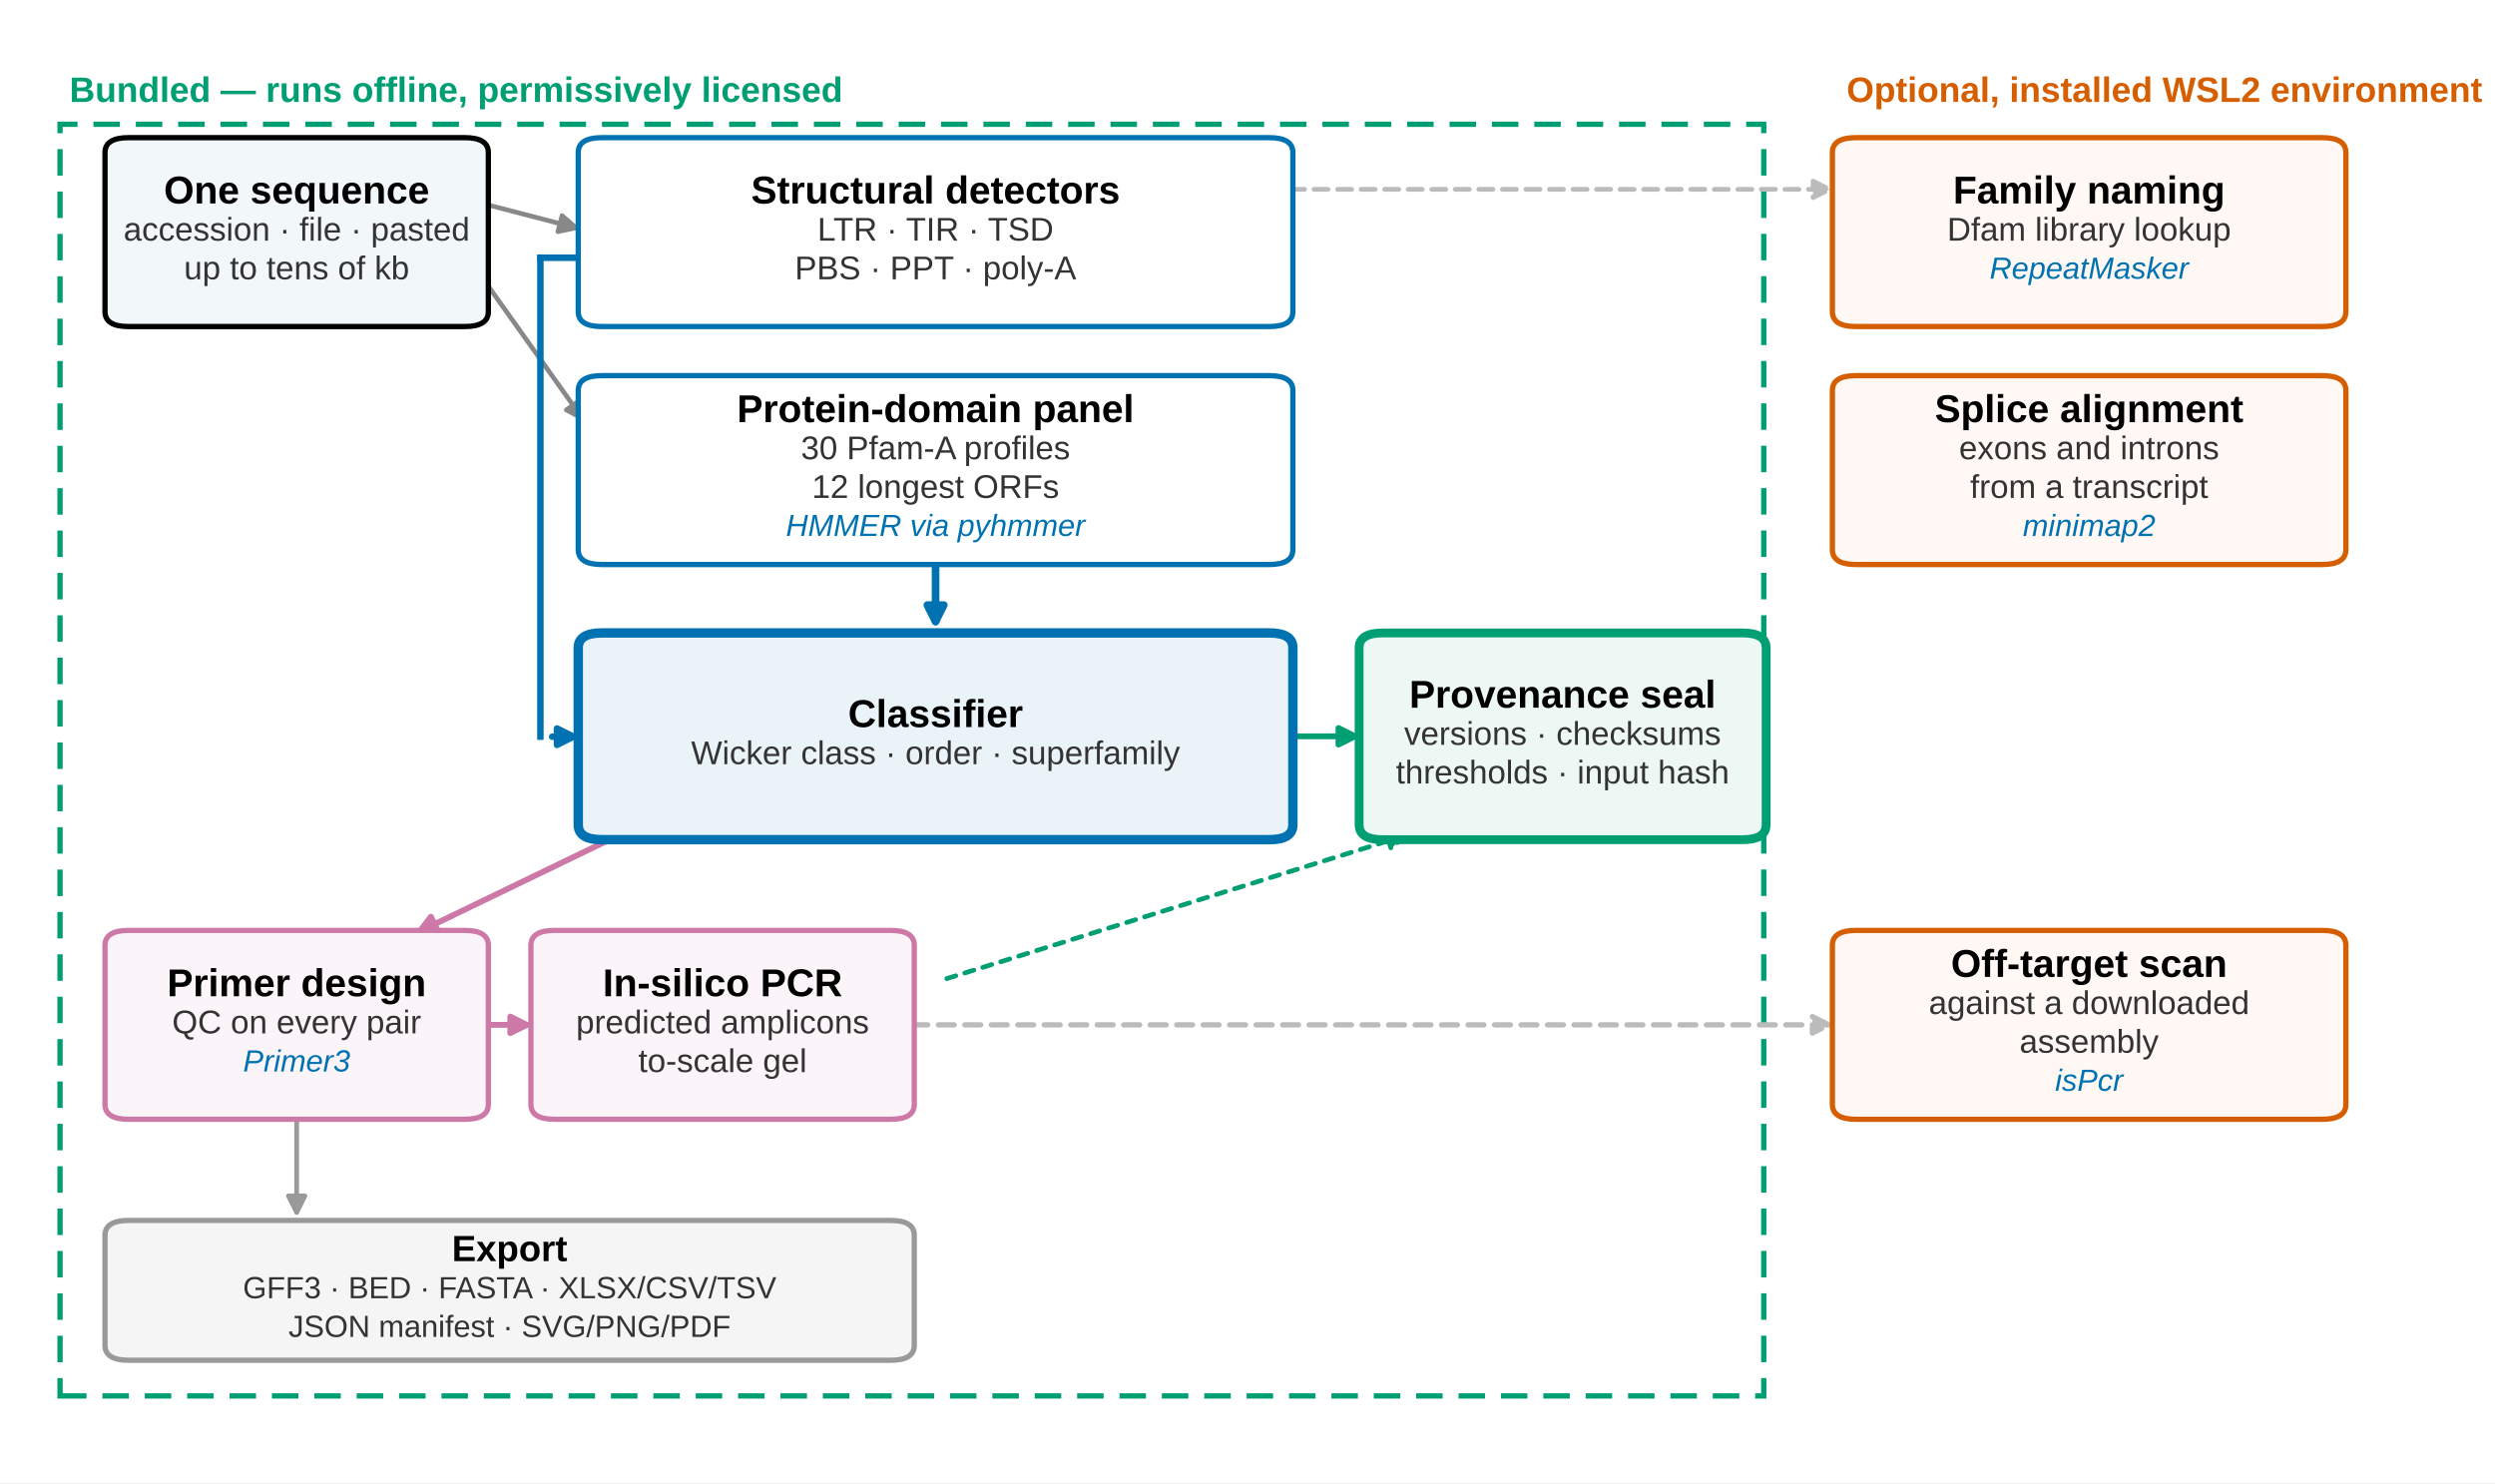
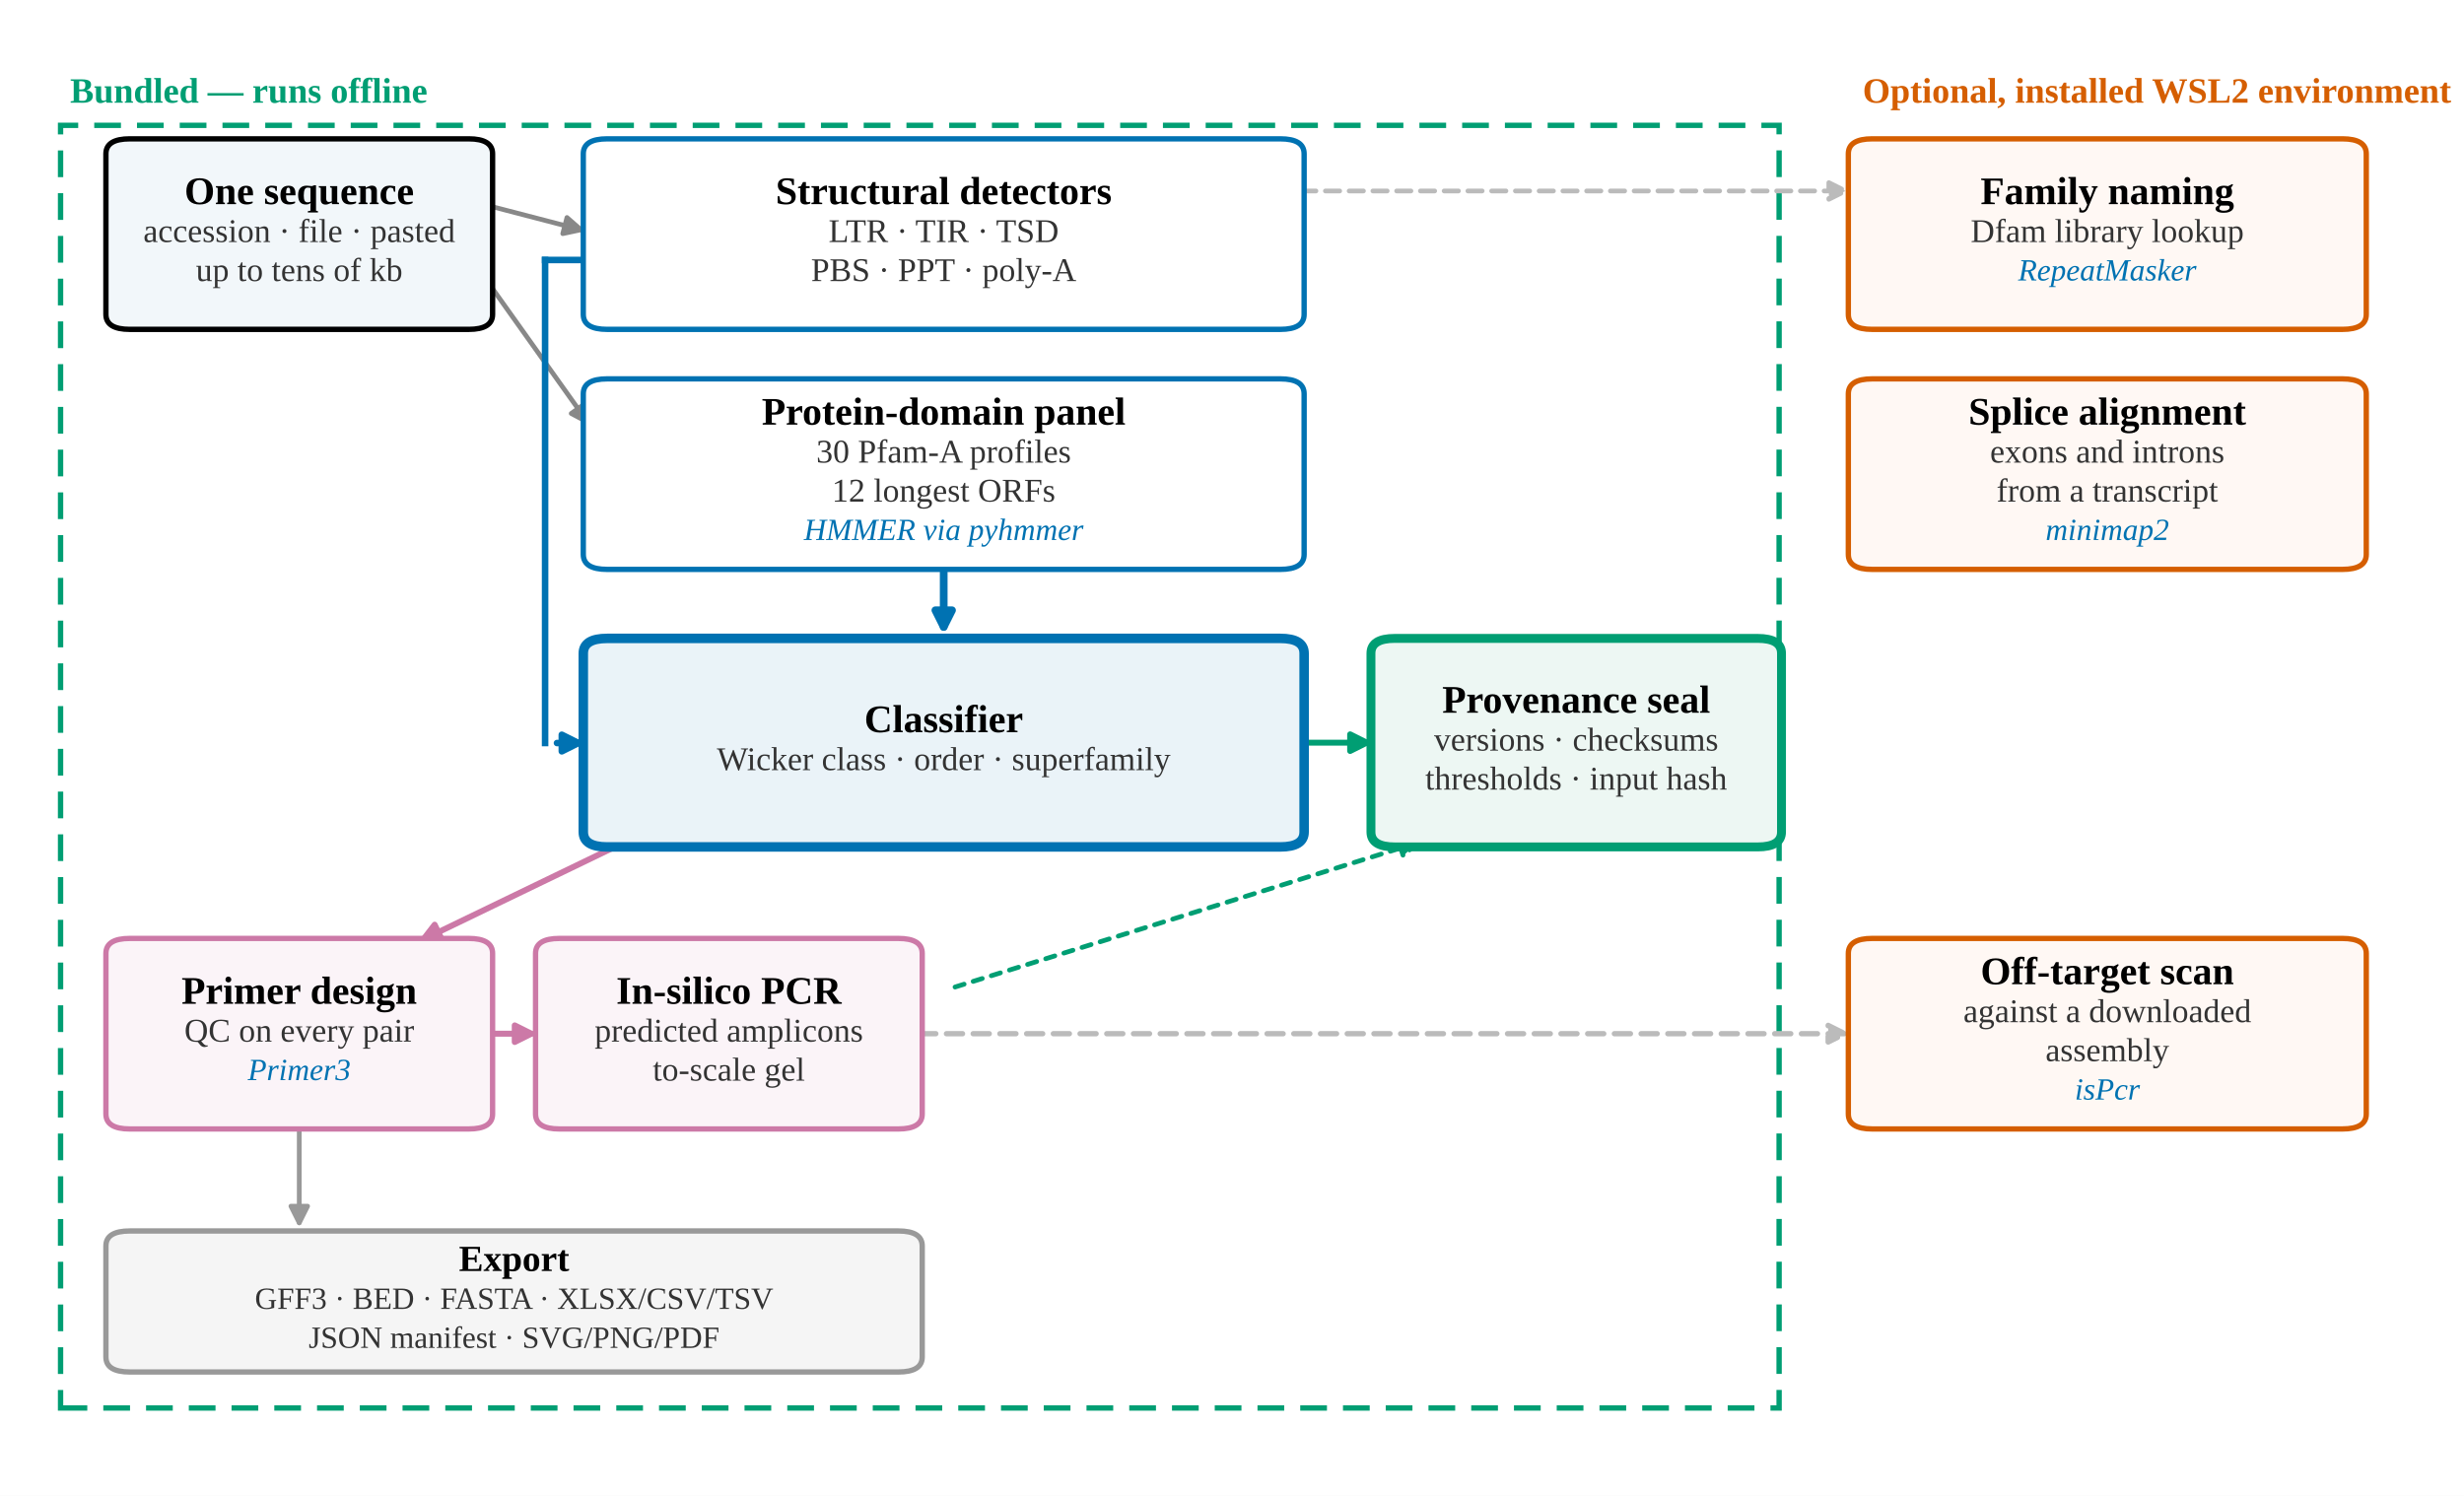
- <svg xmlns="http://www.w3.org/2000/svg" width="423.893pt" height="251.967pt" viewBox="0 0 423.893 251.967" version="1.1">
+ <svg xmlns="http://www.w3.org/2000/svg" width="415.014pt" height="251.967pt" viewBox="0 0 415.014 251.967" version="1.1">
  <defs>
    <style type="text/css">*{stroke-linejoin: round; stroke-linecap: butt}</style>
  </defs>
  <g id="figure_1">
    <g id="patch_1">
-       <path d="M 0 251.967  L 423.893 251.967  L 423.893 0  L 0 0  z " style="fill: #ffffff" />
+       <path d="M 0 251.967  L 415.014 251.967  L 415.014 0  L 0 0  z " style="fill: #ffffff" />
    </g>
    <g id="axes_1">
      <g id="patch_2">
-         <path d="M 10.2 237.172  L 299.657 237.172  L 299.657 21.113  L 10.2 21.113  L 10.2 237.172  z " clip-path="url(#p7fc09fcc40)" style="fill: none; stroke-dasharray: 4.5,2.7; stroke-dashoffset: 0; stroke: #009e73; stroke-width: 0.9; stroke-linejoin: miter" />
+         <path d="M 10.2 237.172  L 299.657 237.172  L 299.657 21.113  L 10.2 21.113  L 10.2 237.172  z " clip-path="url(#p62bfc02a65)" style="fill: none; stroke-dasharray: 4.5,2.7; stroke-dashoffset: 0; stroke: #009e73; stroke-width: 0.9; stroke-linejoin: miter" />
      </g>
      <g id="patch_3">
-         <path d="M 82.491 34.706  Q 90.604 36.818 97.852 38.704  " clip-path="url(#p7fc09fcc40)" style="fill: none; stroke: #888888; stroke-width: 0.8; stroke-linecap: round" />
-         <path d="M 95.495 36.644  L 97.852 38.704  L 94.79 39.353  z " clip-path="url(#p7fc09fcc40)" style="fill: #888888; stroke: #888888; stroke-width: 0.8; stroke-linecap: round" />
+         <path d="M 82.491 34.706  Q 90.604 36.818 97.852 38.704  " clip-path="url(#p62bfc02a65)" style="fill: none; stroke: #888888; stroke-width: 0.8; stroke-linecap: round" />
+         <path d="M 95.495 36.644  L 97.852 38.704  L 94.79 39.353  z " clip-path="url(#p62bfc02a65)" style="fill: #888888; stroke: #888888; stroke-width: 0.8; stroke-linecap: round" />
      </g>
      <g id="patch_4">
-         <path d="M 81.715 46.875  Q 90.606 59.36 98.979 71.117  " clip-path="url(#p7fc09fcc40)" style="fill: none; stroke: #888888; stroke-width: 0.8; stroke-linecap: round" />
-         <path d="M 98.495 68.024  L 98.979 71.117  L 96.214 69.648  z " clip-path="url(#p7fc09fcc40)" style="fill: #888888; stroke: #888888; stroke-width: 0.8; stroke-linecap: round" />
+         <path d="M 81.715 46.875  Q 90.606 59.36 98.979 71.117  " clip-path="url(#p62bfc02a65)" style="fill: none; stroke: #888888; stroke-width: 0.8; stroke-linecap: round" />
+         <path d="M 98.495 68.024  L 98.979 71.117  L 96.214 69.648  z " clip-path="url(#p62bfc02a65)" style="fill: #888888; stroke: #888888; stroke-width: 0.8; stroke-linecap: round" />
      </g>
      <g id="patch_5">
-         <path d="M 219.242 32.168  Q 265.486 32.168 310.836 32.168  " clip-path="url(#p7fc09fcc40)" style="fill: none; stroke-dasharray: 2.4,1.6; stroke-dashoffset: 0; stroke: #bbbbbb; stroke-width: 0.8; stroke-linecap: round" />
-         <path d="M 308.036 30.768  L 310.836 32.168  L 308.036 33.568  z " clip-path="url(#p7fc09fcc40)" style="fill: #bbbbbb; stroke-dasharray: 2.4,1.6; stroke-dashoffset: 0; stroke: #bbbbbb; stroke-width: 0.8; stroke-linecap: round" />
+         <path d="M 219.242 32.168  Q 265.486 32.168 310.836 32.168  " clip-path="url(#p62bfc02a65)" style="fill: none; stroke-dasharray: 2.4,1.6; stroke-dashoffset: 0; stroke: #bbbbbb; stroke-width: 0.8; stroke-linecap: round" />
+         <path d="M 308.036 30.768  L 310.836 32.168  L 308.036 33.568  z " clip-path="url(#p62bfc02a65)" style="fill: #bbbbbb; stroke-dasharray: 2.4,1.6; stroke-dashoffset: 0; stroke: #bbbbbb; stroke-width: 0.8; stroke-linecap: round" />
      </g>
      <g id="patch_6">
-         <path d="M 158.949 96.396  Q 158.949 101.725 158.949 105.6  " clip-path="url(#p7fc09fcc40)" style="fill: none; stroke: #0072b2; stroke-width: 1.3; stroke-linecap: round" />
-         <path d="M 160.349 102.8  L 158.949 105.6  L 157.549 102.8  z " clip-path="url(#p7fc09fcc40)" style="fill: #0072b2; stroke: #0072b2; stroke-width: 1.3; stroke-linecap: round" />
+         <path d="M 158.949 96.396  Q 158.949 101.725 158.949 105.6  " clip-path="url(#p62bfc02a65)" style="fill: none; stroke: #0072b2; stroke-width: 1.3; stroke-linecap: round" />
+         <path d="M 160.349 102.8  L 158.949 105.6  L 157.549 102.8  z " clip-path="url(#p62bfc02a65)" style="fill: #0072b2; stroke: #0072b2; stroke-width: 1.3; stroke-linecap: round" />
      </g>
      <g id="line2d_1">
-         <path d="M 91.811 43.792  L 91.811 125.162  " clip-path="url(#p7fc09fcc40)" style="fill: none; stroke: #0072b2; stroke-width: 1.1; stroke-linecap: square" />
+         <path d="M 91.811 43.792  L 91.811 125.162  " clip-path="url(#p62bfc02a65)" style="fill: none; stroke: #0072b2; stroke-width: 1.1; stroke-linecap: square" />
      </g>
      <g id="line2d_2">
-         <path d="M 100.656 43.792  L 91.811 43.792  " clip-path="url(#p7fc09fcc40)" style="fill: none; stroke: #0072b2; stroke-width: 1.1; stroke-linecap: square" />
+         <path d="M 100.656 43.792  L 91.811 43.792  " clip-path="url(#p62bfc02a65)" style="fill: none; stroke: #0072b2; stroke-width: 1.1; stroke-linecap: square" />
      </g>
      <g id="patch_7">
-         <path d="M 93.811 125.162  Q 96.232 125.162 97.424 125.162  " clip-path="url(#p7fc09fcc40)" style="fill: none; stroke: #0072b2; stroke-width: 1.1; stroke-linecap: round" />
-         <path d="M 94.624 123.762  L 97.424 125.162  L 94.624 126.562  z " clip-path="url(#p7fc09fcc40)" style="fill: #0072b2; stroke: #0072b2; stroke-width: 1.1; stroke-linecap: round" />
+         <path d="M 93.811 125.162  Q 96.232 125.162 97.424 125.162  " clip-path="url(#p62bfc02a65)" style="fill: none; stroke: #0072b2; stroke-width: 1.1; stroke-linecap: round" />
+         <path d="M 94.624 123.762  L 97.424 125.162  L 94.624 126.562  z " clip-path="url(#p62bfc02a65)" style="fill: #0072b2; stroke: #0072b2; stroke-width: 1.1; stroke-linecap: round" />
      </g>
      <g id="patch_8">
-         <path d="M 219.241 125.099  Q 225.284 125.099 230.208 125.099  " clip-path="url(#p7fc09fcc40)" style="fill: none; stroke: #009e73; stroke-linecap: round" />
-         <path d="M 227.408 123.699  L 230.208 125.099  L 227.408 126.499  z " clip-path="url(#p7fc09fcc40)" style="fill: #009e73; stroke: #009e73; stroke-linecap: round" />
+         <path d="M 219.241 125.099  Q 225.284 125.099 230.208 125.099  " clip-path="url(#p62bfc02a65)" style="fill: none; stroke: #009e73; stroke-linecap: round" />
+         <path d="M 227.408 123.699  L 230.208 125.099  L 227.408 126.499  z " clip-path="url(#p62bfc02a65)" style="fill: #009e73; stroke: #009e73; stroke-linecap: round" />
      </g>
      <g id="patch_9">
-         <path d="M 104.884 142.016  Q 87.589 150.37 71.3 158.237  " clip-path="url(#p7fc09fcc40)" style="fill: none; stroke: #cc79a7; stroke-linecap: round" />
-         <path d="M 74.43 158.28  L 71.3 158.237  L 73.212 155.759  z " clip-path="url(#p7fc09fcc40)" style="fill: #cc79a7; stroke: #cc79a7; stroke-linecap: round" />
+         <path d="M 104.884 142.016  Q 87.589 150.37 71.3 158.237  " clip-path="url(#p62bfc02a65)" style="fill: none; stroke: #cc79a7; stroke-linecap: round" />
+         <path d="M 74.43 158.28  L 71.3 158.237  L 73.212 155.759  z " clip-path="url(#p62bfc02a65)" style="fill: #cc79a7; stroke: #cc79a7; stroke-linecap: round" />
      </g>
      <g id="patch_10">
-         <path d="M 82.554 174.123  Q 86.585 174.123 89.498 174.123  " clip-path="url(#p7fc09fcc40)" style="fill: none; stroke: #cc79a7; stroke-linecap: round" />
-         <path d="M 86.698 172.723  L 89.498 174.123  L 86.698 175.523  z " clip-path="url(#p7fc09fcc40)" style="fill: #cc79a7; stroke: #cc79a7; stroke-linecap: round" />
+         <path d="M 82.554 174.123  Q 86.585 174.123 89.498 174.123  " clip-path="url(#p62bfc02a65)" style="fill: none; stroke: #cc79a7; stroke-linecap: round" />
+         <path d="M 86.698 172.723  L 89.498 174.123  L 86.698 175.523  z " clip-path="url(#p62bfc02a65)" style="fill: #cc79a7; stroke: #cc79a7; stroke-linecap: round" />
      </g>
      <g id="patch_11">
-         <path d="M 154.916 174.123  Q 233.321 174.123 310.72 174.123  " clip-path="url(#p7fc09fcc40)" style="fill: none; stroke-dasharray: 2.7,1.8; stroke-dashoffset: 0; stroke: #bbbbbb; stroke-width: 0.9; stroke-linecap: round" />
-         <path d="M 307.92 172.723  L 310.72 174.123  L 307.92 175.523  z " clip-path="url(#p7fc09fcc40)" style="fill: #bbbbbb; stroke-dasharray: 2.7,1.8; stroke-dashoffset: 0; stroke: #bbbbbb; stroke-width: 0.9; stroke-linecap: round" />
+         <path d="M 154.916 174.123  Q 233.321 174.123 310.72 174.123  " clip-path="url(#p62bfc02a65)" style="fill: none; stroke-dasharray: 2.7,1.8; stroke-dashoffset: 0; stroke: #bbbbbb; stroke-width: 0.9; stroke-linecap: round" />
+         <path d="M 307.92 172.723  L 310.72 174.123  L 307.92 175.523  z " clip-path="url(#p62bfc02a65)" style="fill: #bbbbbb; stroke-dasharray: 2.7,1.8; stroke-dashoffset: 0; stroke: #bbbbbb; stroke-width: 0.9; stroke-linecap: round" />
      </g>
      <g id="patch_12">
-         <path d="M 160.858 166.262  Q 200.157 154.001 238.601 142.007  " clip-path="url(#p7fc09fcc40)" style="fill: none; stroke-dasharray: 1.6,1.6; stroke-dashoffset: 0; stroke: #009e73; stroke-width: 0.8; stroke-linecap: round" />
-         <path d="M 235.511 141.505  L 238.601 142.007  L 236.345 144.178  z " clip-path="url(#p7fc09fcc40)" style="fill: #009e73; stroke-dasharray: 1.6,1.6; stroke-dashoffset: 0; stroke: #009e73; stroke-width: 0.8; stroke-linecap: round" />
+         <path d="M 160.858 166.262  Q 200.157 154.001 238.601 142.007  " clip-path="url(#p62bfc02a65)" style="fill: none; stroke-dasharray: 1.6,1.6; stroke-dashoffset: 0; stroke: #009e73; stroke-width: 0.8; stroke-linecap: round" />
+         <path d="M 235.511 141.505  L 238.601 142.007  L 236.345 144.178  z " clip-path="url(#p62bfc02a65)" style="fill: #009e73; stroke-dasharray: 1.6,1.6; stroke-dashoffset: 0; stroke: #009e73; stroke-width: 0.8; stroke-linecap: round" />
      </g>
      <g id="patch_13">
-         <path d="M 50.403 190.652  Q 50.403 198.762 50.403 205.978  " clip-path="url(#p7fc09fcc40)" style="fill: none; stroke: #999999; stroke-width: 0.8; stroke-linecap: round" />
-         <path d="M 51.803 203.178  L 50.403 205.978  L 49.003 203.178  z " clip-path="url(#p7fc09fcc40)" style="fill: #999999; stroke: #999999; stroke-width: 0.8; stroke-linecap: round" />
+         <path d="M 50.403 190.652  Q 50.403 198.762 50.403 205.978  " clip-path="url(#p62bfc02a65)" style="fill: none; stroke: #999999; stroke-width: 0.8; stroke-linecap: round" />
+         <path d="M 51.803 203.178  L 50.403 205.978  L 49.003 203.178  z " clip-path="url(#p62bfc02a65)" style="fill: #999999; stroke: #999999; stroke-width: 0.8; stroke-linecap: round" />
      </g>
      <g id="text_1">
-         <text style="font-weight: 700; font-size: 6px; font-family: 'Arial', 'Helvetica', 'DejaVu Sans', sans-serif; text-anchor: start; fill: #009e73" x="11.809" y="17.323" transform="rotate(-0 11.80857 17.32272)">Bundled — runs offline, permissively licensed</text>
+         <text style="font-weight: 700; font-size: 6px; font-family: 'Times New Roman', serif; text-anchor: start; fill: #009e73" x="11.809" y="17.291" transform="rotate(-0 11.80857 17.29061)">Bundled — runs offline</text>
      </g>
      <g id="text_2">
-         <text style="font-weight: 700; font-size: 6px; font-family: 'Arial', 'Helvetica', 'DejaVu Sans', sans-serif; text-anchor: start; fill: #d55e00" x="313.728" y="17.323" transform="rotate(-0 313.7283 17.32284)">Optional, installed WSL2 environment</text>
+         <text style="font-weight: 700; font-size: 6px; font-family: 'Times New Roman', serif; text-anchor: start; fill: #d55e00" x="313.728" y="17.291" transform="rotate(-0 313.7283 17.29061)">Optional, installed WSL2 environment</text>
      </g>
      <g id="patch_14">
-         <path d="M 21.859 55.48  L 78.947 55.48  Q 82.967 55.48 82.967 52.953  L 82.967 25.914  Q 82.967 23.387 78.947 23.387  L 21.859 23.387  Q 17.839 23.387 17.839 25.914  L 17.839 52.953  Q 17.839 55.48 21.859 55.48  z " clip-path="url(#p7fc09fcc40)" style="fill: #f2f7fa; stroke: #000000; stroke-width: 0.9; stroke-linejoin: miter" />
+         <path d="M 21.859 55.48  L 78.947 55.48  Q 82.967 55.48 82.967 52.953  L 82.967 25.914  Q 82.967 23.387 78.947 23.387  L 21.859 23.387  Q 17.839 23.387 17.839 25.914  L 17.839 52.953  Q 17.839 55.48 21.859 55.48  z " clip-path="url(#p62bfc02a65)" style="fill: #f2f7fa; stroke: #000000; stroke-width: 0.9; stroke-linejoin: miter" />
      </g>
      <g id="patch_15">
-         <path d="M 102.264 55.48  L 215.635 55.48  Q 219.655 55.48 219.655 52.953  L 219.655 25.914  Q 219.655 23.387 215.635 23.387  L 102.264 23.387  Q 98.244 23.387 98.244 25.914  L 98.244 52.953  Q 98.244 55.48 102.264 55.48  z " clip-path="url(#p7fc09fcc40)" style="fill: #ffffff; stroke: #0072b2; stroke-width: 0.9; stroke-linejoin: miter" />
+         <path d="M 102.264 55.48  L 215.635 55.48  Q 219.655 55.48 219.655 52.953  L 219.655 25.914  Q 219.655 23.387 215.635 23.387  L 102.264 23.387  Q 98.244 23.387 98.244 25.914  L 98.244 52.953  Q 98.244 55.48 102.264 55.48  z " clip-path="url(#p62bfc02a65)" style="fill: #ffffff; stroke: #0072b2; stroke-width: 0.9; stroke-linejoin: miter" />
      </g>
      <g id="patch_16">
-         <path d="M 102.264 95.912  L 215.635 95.912  Q 219.655 95.912 219.655 93.385  L 219.655 66.346  Q 219.655 63.819 215.635 63.819  L 102.264 63.819  Q 98.244 63.819 98.244 66.346  L 98.244 93.385  Q 98.244 95.912 102.264 95.912  z " clip-path="url(#p7fc09fcc40)" style="fill: #ffffff; stroke: #0072b2; stroke-width: 0.9; stroke-linejoin: miter" />
+         <path d="M 102.264 95.912  L 215.635 95.912  Q 219.655 95.912 219.655 93.385  L 219.655 66.346  Q 219.655 63.819 215.635 63.819  L 102.264 63.819  Q 98.244 63.819 98.244 66.346  L 98.244 93.385  Q 98.244 95.912 102.264 95.912  z " clip-path="url(#p62bfc02a65)" style="fill: #ffffff; stroke: #0072b2; stroke-width: 0.9; stroke-linejoin: miter" />
      </g>
      <g id="patch_17">
-         <path d="M 315.336 55.48  L 394.535 55.48  Q 398.555 55.48 398.555 52.953  L 398.555 25.914  Q 398.555 23.387 394.535 23.387  L 315.336 23.387  Q 311.316 23.387 311.316 25.914  L 311.316 52.953  Q 311.316 55.48 315.336 55.48  z " clip-path="url(#p7fc09fcc40)" style="fill: #fff8f4; stroke: #d55e00; stroke-width: 0.9; stroke-linejoin: miter" />
+         <path d="M 315.336 55.48  L 394.535 55.48  Q 398.555 55.48 398.555 52.953  L 398.555 25.914  Q 398.555 23.387 394.535 23.387  L 315.336 23.387  Q 311.316 23.387 311.316 25.914  L 311.316 52.953  Q 311.316 55.48 315.336 55.48  z " clip-path="url(#p62bfc02a65)" style="fill: #fff8f4; stroke: #d55e00; stroke-width: 0.9; stroke-linejoin: miter" />
      </g>
      <g id="patch_18">
-         <path d="M 315.336 95.912  L 394.535 95.912  Q 398.555 95.912 398.555 93.385  L 398.555 66.346  Q 398.555 63.819 394.535 63.819  L 315.336 63.819  Q 311.316 63.819 311.316 66.346  L 311.316 93.385  Q 311.316 95.912 315.336 95.912  z " clip-path="url(#p7fc09fcc40)" style="fill: #fff8f4; stroke: #d55e00; stroke-width: 0.9; stroke-linejoin: miter" />
+         <path d="M 315.336 95.912  L 394.535 95.912  Q 398.555 95.912 398.555 93.385  L 398.555 66.346  Q 398.555 63.819 394.535 63.819  L 315.336 63.819  Q 311.316 63.819 311.316 66.346  L 311.316 93.385  Q 311.316 95.912 315.336 95.912  z " clip-path="url(#p62bfc02a65)" style="fill: #fff8f4; stroke: #d55e00; stroke-width: 0.9; stroke-linejoin: miter" />
      </g>
      <g id="patch_19">
-         <path d="M 102.264 142.662  L 215.635 142.662  Q 219.655 142.662 219.655 140.135  L 219.655 110.063  Q 219.655 107.536 215.635 107.536  L 102.264 107.536  Q 98.244 107.536 98.244 110.063  L 98.244 140.135  Q 98.244 142.662 102.264 142.662  z " clip-path="url(#p7fc09fcc40)" style="fill: #eaf3f8; stroke: #0072b2; stroke-width: 1.6; stroke-linejoin: miter" />
+         <path d="M 102.264 142.662  L 215.635 142.662  Q 219.655 142.662 219.655 140.135  L 219.655 110.063  Q 219.655 107.536 215.635 107.536  L 102.264 107.536  Q 98.244 107.536 98.244 110.063  L 98.244 140.135  Q 98.244 142.662 102.264 142.662  z " clip-path="url(#p62bfc02a65)" style="fill: #eaf3f8; stroke: #0072b2; stroke-width: 1.6; stroke-linejoin: miter" />
      </g>
      <g id="patch_20">
-         <path d="M 234.932 142.662  L 296.039 142.662  Q 300.06 142.662 300.06 140.135  L 300.06 110.063  Q 300.06 107.536 296.039 107.536  L 234.932 107.536  Q 230.911 107.536 230.911 110.063  L 230.911 140.135  Q 230.911 142.662 234.932 142.662  z " clip-path="url(#p7fc09fcc40)" style="fill: #edf7f3; stroke: #009e73; stroke-width: 1.5; stroke-linejoin: miter" />
+         <path d="M 234.932 142.662  L 296.039 142.662  Q 300.06 142.662 300.06 140.135  L 300.06 110.063  Q 300.06 107.536 296.039 107.536  L 234.932 107.536  Q 230.911 107.536 230.911 110.063  L 230.911 140.135  Q 230.911 142.662 234.932 142.662  z " clip-path="url(#p62bfc02a65)" style="fill: #edf7f3; stroke: #009e73; stroke-width: 1.5; stroke-linejoin: miter" />
      </g>
      <g id="patch_21">
-         <path d="M 21.859 190.169  L 78.947 190.169  Q 82.967 190.169 82.967 187.642  L 82.967 160.603  Q 82.967 158.076 78.947 158.076  L 21.859 158.076  Q 17.839 158.076 17.839 160.603  L 17.839 187.642  Q 17.839 190.169 21.859 190.169  z " clip-path="url(#p7fc09fcc40)" style="fill: #fbf4f8; stroke: #cc79a7; stroke-width: 0.9; stroke-linejoin: miter" />
+         <path d="M 21.859 190.169  L 78.947 190.169  Q 82.967 190.169 82.967 187.642  L 82.967 160.603  Q 82.967 158.076 78.947 158.076  L 21.859 158.076  Q 17.839 158.076 17.839 160.603  L 17.839 187.642  Q 17.839 190.169 21.859 190.169  z " clip-path="url(#p62bfc02a65)" style="fill: #fbf4f8; stroke: #cc79a7; stroke-width: 0.9; stroke-linejoin: miter" />
      </g>
      <g id="patch_22">
-         <path d="M 94.223 190.169  L 151.311 190.169  Q 155.331 190.169 155.331 187.642  L 155.331 160.603  Q 155.331 158.076 151.311 158.076  L 94.223 158.076  Q 90.203 158.076 90.203 160.603  L 90.203 187.642  Q 90.203 190.169 94.223 190.169  z " clip-path="url(#p7fc09fcc40)" style="fill: #fbf4f8; stroke: #cc79a7; stroke-width: 0.9; stroke-linejoin: miter" />
+         <path d="M 94.223 190.169  L 151.311 190.169  Q 155.331 190.169 155.331 187.642  L 155.331 160.603  Q 155.331 158.076 151.311 158.076  L 94.223 158.076  Q 90.203 158.076 90.203 160.603  L 90.203 187.642  Q 90.203 190.169 94.223 190.169  z " clip-path="url(#p62bfc02a65)" style="fill: #fbf4f8; stroke: #cc79a7; stroke-width: 0.9; stroke-linejoin: miter" />
      </g>
      <g id="patch_23">
-         <path d="M 315.336 190.169  L 394.535 190.169  Q 398.555 190.169 398.555 187.642  L 398.555 160.603  Q 398.555 158.076 394.535 158.076  L 315.336 158.076  Q 311.316 158.076 311.316 160.603  L 311.316 187.642  Q 311.316 190.169 315.336 190.169  z " clip-path="url(#p7fc09fcc40)" style="fill: #fff8f4; stroke: #d55e00; stroke-width: 0.9; stroke-linejoin: miter" />
+         <path d="M 315.336 190.169  L 394.535 190.169  Q 398.555 190.169 398.555 187.642  L 398.555 160.603  Q 398.555 158.076 394.535 158.076  L 315.336 158.076  Q 311.316 158.076 311.316 160.603  L 311.316 187.642  Q 311.316 190.169 315.336 190.169  z " clip-path="url(#p62bfc02a65)" style="fill: #fff8f4; stroke: #d55e00; stroke-width: 0.9; stroke-linejoin: miter" />
      </g>
      <g id="patch_24">
-         <path d="M 21.859 231.107  L 151.311 231.107  Q 155.331 231.107 155.331 228.58  L 155.331 209.88  Q 155.331 207.353 151.311 207.353  L 21.859 207.353  Q 17.839 207.353 17.839 209.88  L 17.839 228.58  Q 17.839 231.107 21.859 231.107  z " clip-path="url(#p7fc09fcc40)" style="fill: #f5f5f5; stroke: #999999; stroke-width: 0.9; stroke-linejoin: miter" />
+         <path d="M 21.859 231.107  L 151.311 231.107  Q 155.331 231.107 155.331 228.58  L 155.331 209.88  Q 155.331 207.353 151.311 207.353  L 21.859 207.353  Q 17.839 207.353 17.839 209.88  L 17.839 228.58  Q 17.839 231.107 21.859 231.107  z " clip-path="url(#p62bfc02a65)" style="fill: #f5f5f5; stroke: #999999; stroke-width: 0.9; stroke-linejoin: miter" />
      </g>
      <g id="text_3">
-         <text style="font-weight: 700; font-size: 6.6px; font-family: 'Arial', 'Helvetica', 'DejaVu Sans', sans-serif; text-anchor: middle" x="50.403" y="34.571" transform="rotate(-0 50.40284 34.57113)">One sequence</text>
+         <text style="font-weight: 700; font-size: 6.6px; font-family: 'Times New Roman', serif; text-anchor: middle" x="50.403" y="34.386" transform="rotate(-0 50.40284 34.38582)">One sequence</text>
      </g>
      <g id="text_4">
-         <text style="font-size: 5.6px; font-family: 'Arial', 'Helvetica', 'DejaVu Sans', sans-serif; text-anchor: middle; fill: #333333" x="50.403" y="40.883" transform="rotate(-0 50.40284 40.88255)">accession · file · pasted</text>
+         <text style="font-size: 5.6px; font-family: 'Times New Roman', serif; text-anchor: middle; fill: #333333" x="50.403" y="40.773" transform="rotate(-0 50.40284 40.77329)">accession · file · pasted</text>
      </g>
      <g id="text_5">
-         <text style="font-size: 5.6px; font-family: 'Arial', 'Helvetica', 'DejaVu Sans', sans-serif; text-anchor: middle; fill: #333333" x="50.403" y="47.453" transform="rotate(-0 50.40284 47.45277)">up to tens of kb</text>
+         <text style="font-size: 5.6px; font-family: 'Times New Roman', serif; text-anchor: middle; fill: #333333" x="50.403" y="47.344" transform="rotate(-0 50.40284 47.3435)">up to tens of kb</text>
      </g>
      <g id="text_6">
-         <text style="font-weight: 700; font-size: 6.6px; font-family: 'Arial', 'Helvetica', 'DejaVu Sans', sans-serif; text-anchor: middle" x="158.949" y="34.571" transform="rotate(-0 158.9492 34.57113)">Structural detectors</text>
+         <text style="font-weight: 700; font-size: 6.6px; font-family: 'Times New Roman', serif; text-anchor: middle" x="158.949" y="34.386" transform="rotate(-0 158.9492 34.38582)">Structural detectors</text>
      </g>
      <g id="text_7">
-         <text style="font-size: 5.6px; font-family: 'Arial', 'Helvetica', 'DejaVu Sans', sans-serif; text-anchor: middle; fill: #333333" x="158.949" y="40.883" transform="rotate(-0 158.9492 40.88255)">LTR · TIR · TSD</text>
+         <text style="font-size: 5.6px; font-family: 'Times New Roman', serif; text-anchor: middle; fill: #333333" x="158.949" y="40.77" transform="rotate(-0 158.9492 40.77044)">LTR · TIR · TSD</text>
      </g>
      <g id="text_8">
-         <text style="font-size: 5.6px; font-family: 'Arial', 'Helvetica', 'DejaVu Sans', sans-serif; text-anchor: middle; fill: #333333" x="158.949" y="47.453" transform="rotate(-0 158.9492 47.45271)">PBS · PPT · poly-A</text>
+         <text style="font-size: 5.6px; font-family: 'Times New Roman', serif; text-anchor: middle; fill: #333333" x="158.949" y="47.344" transform="rotate(-0 158.9492 47.3435)">PBS · PPT · poly-A</text>
      </g>
      <g id="text_9">
-         <text style="font-weight: 700; font-size: 6.6px; font-family: 'Arial', 'Helvetica', 'DejaVu Sans', sans-serif; text-anchor: middle" x="158.949" y="71.718" transform="rotate(-0 158.9492 71.71811)">Protein-domain panel</text>
+         <text style="font-weight: 700; font-size: 6.6px; font-family: 'Times New Roman', serif; text-anchor: middle" x="158.949" y="71.535" transform="rotate(-0 158.9492 71.53467)">Protein-domain panel</text>
      </g>
      <g id="text_10">
-         <text style="font-size: 5.6px; font-family: 'Arial', 'Helvetica', 'DejaVu Sans', sans-serif; text-anchor: middle; fill: #333333" x="158.949" y="78.03" transform="rotate(-0 158.9492 78.02953)">30 Pfam-A profiles</text>
+         <text style="font-size: 5.6px; font-family: 'Times New Roman', serif; text-anchor: middle; fill: #333333" x="158.949" y="77.92" transform="rotate(-0 158.9492 77.92027)">30 Pfam-A profiles</text>
      </g>
      <g id="text_11">
-         <text style="font-size: 5.6px; font-family: 'Arial', 'Helvetica', 'DejaVu Sans', sans-serif; text-anchor: middle; fill: #333333" x="158.949" y="84.601" transform="rotate(-0 158.9492 84.60128)">12 longest ORFs</text>
+         <text style="font-size: 5.6px; font-family: 'Times New Roman', serif; text-anchor: middle; fill: #333333" x="158.949" y="84.49" transform="rotate(-0 158.9492 84.49048)">12 longest ORFs</text>
      </g>
      <g id="text_12">
-         <text style="font-style: italic; font-size: 5.2px; font-family: 'Arial', 'Helvetica', 'DejaVu Sans', sans-serif; text-anchor: middle; fill: #0072b2" x="158.949" y="91.066" transform="rotate(-0 158.9492 91.0664)">HMMER via pyhmmer</text>
+         <text style="font-style: italic; font-size: 5.2px; font-family: 'Times New Roman', serif; text-anchor: middle; fill: #0072b2" x="158.949" y="90.965" transform="rotate(-0 158.9492 90.96499)">HMMER via pyhmmer</text>
      </g>
      <g id="text_13">
-         <text style="font-weight: 700; font-size: 6.6px; font-family: 'Arial', 'Helvetica', 'DejaVu Sans', sans-serif; text-anchor: middle" x="354.936" y="34.571" transform="rotate(-0 354.9357 34.57106)">Family naming</text>
+         <text style="font-weight: 700; font-size: 6.6px; font-family: 'Times New Roman', serif; text-anchor: middle" x="354.936" y="34.388" transform="rotate(-0 354.9357 34.38769)">Family naming</text>
      </g>
      <g id="text_14">
-         <text style="font-size: 5.6px; font-family: 'Arial', 'Helvetica', 'DejaVu Sans', sans-serif; text-anchor: middle; fill: #333333" x="354.936" y="40.882" transform="rotate(-0 354.9357 40.8825)">Dfam library lookup</text>
+         <text style="font-size: 5.6px; font-family: 'Times New Roman', serif; text-anchor: middle; fill: #333333" x="354.936" y="40.773" transform="rotate(-0 354.9357 40.77329)">Dfam library lookup</text>
      </g>
      <g id="text_15">
-         <text style="font-style: italic; font-size: 5.2px; font-family: 'Arial', 'Helvetica', 'DejaVu Sans', sans-serif; text-anchor: middle; fill: #0072b2" x="354.936" y="47.357" transform="rotate(-0 354.9357 47.35687)">RepeatMasker</text>
+         <text style="font-style: italic; font-size: 5.2px; font-family: 'Times New Roman', serif; text-anchor: middle; fill: #0072b2" x="354.936" y="47.248" transform="rotate(-0 354.9357 47.24779)">RepeatMasker</text>
      </g>
      <g id="text_16">
-         <text style="font-weight: 700; font-size: 6.6px; font-family: 'Arial', 'Helvetica', 'DejaVu Sans', sans-serif; text-anchor: middle" x="354.936" y="71.718" transform="rotate(-0 354.9357 71.71804)">Splice alignment</text>
+         <text style="font-weight: 700; font-size: 6.6px; font-family: 'Times New Roman', serif; text-anchor: middle" x="354.936" y="71.535" transform="rotate(-0 354.9357 71.53467)">Splice alignment</text>
      </g>
      <g id="text_17">
-         <text style="font-size: 5.6px; font-family: 'Arial', 'Helvetica', 'DejaVu Sans', sans-serif; text-anchor: middle; fill: #333333" x="354.936" y="78.03" transform="rotate(-0 354.9357 78.02953)">exons and introns</text>
+         <text style="font-size: 5.6px; font-family: 'Times New Roman', serif; text-anchor: middle; fill: #333333" x="354.936" y="77.92" transform="rotate(-0 354.9357 77.92027)">exons and introns</text>
      </g>
      <g id="text_18">
-         <text style="font-size: 5.6px; font-family: 'Arial', 'Helvetica', 'DejaVu Sans', sans-serif; text-anchor: middle; fill: #333333" x="354.936" y="84.6" transform="rotate(-0 354.9357 84.59975)">from a transcript</text>
+         <text style="font-size: 5.6px; font-family: 'Times New Roman', serif; text-anchor: middle; fill: #333333" x="354.936" y="84.49" transform="rotate(-0 354.9357 84.49048)">from a transcript</text>
      </g>
      <g id="text_19">
-         <text style="font-style: italic; font-size: 5.2px; font-family: 'Arial', 'Helvetica', 'DejaVu Sans', sans-serif; text-anchor: middle; fill: #0072b2" x="354.936" y="91.074" transform="rotate(-0 354.9357 91.07407)">minimap2</text>
+         <text style="font-style: italic; font-size: 5.2px; font-family: 'Times New Roman', serif; text-anchor: middle; fill: #0072b2" x="354.936" y="90.965" transform="rotate(-0 354.9357 90.96489)">minimap2</text>
      </g>
      <g id="text_20">
-         <text style="font-weight: 700; font-size: 6.6px; font-family: 'Arial', 'Helvetica', 'DejaVu Sans', sans-serif; text-anchor: middle" x="158.949" y="123.522" transform="rotate(-0 158.9492 123.5217)">Classifier</text>
+         <text style="font-weight: 700; font-size: 6.6px; font-family: 'Times New Roman', serif; text-anchor: middle" x="158.949" y="123.338" transform="rotate(-0 158.9492 123.3383)">Classifier</text>
      </g>
      <g id="text_21">
-         <text style="font-size: 5.6px; font-family: 'Arial', 'Helvetica', 'DejaVu Sans', sans-serif; text-anchor: middle; fill: #333333" x="158.949" y="129.833" transform="rotate(-0 158.9492 129.8331)">Wicker class · order · superfamily</text>
+         <text style="font-size: 5.6px; font-family: 'Times New Roman', serif; text-anchor: middle; fill: #333333" x="158.949" y="129.724" transform="rotate(-0 158.9492 129.7239)">Wicker class · order · superfamily</text>
      </g>
      <g id="text_22">
-         <text style="font-weight: 700; font-size: 6.6px; font-family: 'Arial', 'Helvetica', 'DejaVu Sans', sans-serif; text-anchor: middle" x="265.485" y="120.237" transform="rotate(-0 265.4855 120.2366)">Provenance seal</text>
+         <text style="font-weight: 700; font-size: 6.6px; font-family: 'Times New Roman', serif; text-anchor: middle" x="265.485" y="120.051" transform="rotate(-0 265.4855 120.0513)">Provenance seal</text>
      </g>
      <g id="text_23">
-         <text style="font-size: 5.6px; font-family: 'Arial', 'Helvetica', 'DejaVu Sans', sans-serif; text-anchor: middle; fill: #333333" x="265.485" y="126.548" transform="rotate(-0 265.4855 126.548)">versions · checksums</text>
+         <text style="font-size: 5.6px; font-family: 'Times New Roman', serif; text-anchor: middle; fill: #333333" x="265.485" y="126.439" transform="rotate(-0 265.4855 126.4388)">versions · checksums</text>
      </g>
      <g id="text_24">
-         <text style="font-size: 5.6px; font-family: 'Arial', 'Helvetica', 'DejaVu Sans', sans-serif; text-anchor: middle; fill: #333333" x="265.485" y="133.118" transform="rotate(-0 265.4855 133.1183)">thresholds · input hash</text>
+         <text style="font-size: 5.6px; font-family: 'Times New Roman', serif; text-anchor: middle; fill: #333333" x="265.485" y="133.009" transform="rotate(-0 265.4855 133.009)">thresholds · input hash</text>
      </g>
      <g id="text_25">
-         <text style="font-weight: 700; font-size: 6.6px; font-family: 'Arial', 'Helvetica', 'DejaVu Sans', sans-serif; text-anchor: middle" x="50.403" y="169.26" transform="rotate(-0 50.40284 169.2605)">Primer design</text>
+         <text style="font-weight: 700; font-size: 6.6px; font-family: 'Times New Roman', serif; text-anchor: middle" x="50.403" y="169.077" transform="rotate(-0 50.40284 169.0771)">Primer design</text>
      </g>
      <g id="text_26">
-         <text style="font-size: 5.6px; font-family: 'Arial', 'Helvetica', 'DejaVu Sans', sans-serif; text-anchor: middle; fill: #333333" x="50.403" y="175.573" transform="rotate(-0 50.40284 175.5735)">QC on every pair</text>
+         <text style="font-size: 5.6px; font-family: 'Times New Roman', serif; text-anchor: middle; fill: #333333" x="50.403" y="175.463" transform="rotate(-0 50.40284 175.4627)">QC on every pair</text>
      </g>
      <g id="text_27">
-         <text style="font-style: italic; font-size: 5.2px; font-family: 'Arial', 'Helvetica', 'DejaVu Sans', sans-serif; text-anchor: middle; fill: #0072b2" x="50.403" y="182.046" transform="rotate(-0 50.40284 182.0463)">Primer3</text>
+         <text style="font-style: italic; font-size: 5.2px; font-family: 'Times New Roman', serif; text-anchor: middle; fill: #0072b2" x="50.403" y="181.937" transform="rotate(-0 50.40284 181.9371)">Primer3</text>
      </g>
      <g id="text_28">
-         <text style="font-weight: 700; font-size: 6.6px; font-family: 'Arial', 'Helvetica', 'DejaVu Sans', sans-serif; text-anchor: middle" x="122.767" y="169.261" transform="rotate(-0 122.7671 169.2605)">In-silico PCR</text>
+         <text style="font-weight: 700; font-size: 6.6px; font-family: 'Times New Roman', serif; text-anchor: middle" x="122.767" y="169.077" transform="rotate(-0 122.7671 169.0771)">In-silico PCR</text>
      </g>
      <g id="text_29">
-         <text style="font-size: 5.6px; font-family: 'Arial', 'Helvetica', 'DejaVu Sans', sans-serif; text-anchor: middle; fill: #333333" x="122.767" y="175.572" transform="rotate(-0 122.7671 175.572)">predicted amplicons</text>
+         <text style="font-size: 5.6px; font-family: 'Times New Roman', serif; text-anchor: middle; fill: #333333" x="122.767" y="175.463" transform="rotate(-0 122.7671 175.4627)">predicted amplicons</text>
      </g>
      <g id="text_30">
-         <text style="font-size: 5.6px; font-family: 'Arial', 'Helvetica', 'DejaVu Sans', sans-serif; text-anchor: middle; fill: #333333" x="122.767" y="182.142" transform="rotate(-0 122.7671 182.1421)">to-scale gel</text>
+         <text style="font-size: 5.6px; font-family: 'Times New Roman', serif; text-anchor: middle; fill: #333333" x="122.767" y="182.033" transform="rotate(-0 122.7671 182.0329)">to-scale gel</text>
      </g>
      <g id="text_31">
-         <text style="font-weight: 700; font-size: 6.6px; font-family: 'Arial', 'Helvetica', 'DejaVu Sans', sans-serif; text-anchor: middle" x="354.936" y="165.975" transform="rotate(-0 354.9357 165.9754)">Off-target scan</text>
+         <text style="font-weight: 700; font-size: 6.6px; font-family: 'Times New Roman', serif; text-anchor: middle" x="354.936" y="165.79" transform="rotate(-0 354.9357 165.7901)">Off-target scan</text>
      </g>
      <g id="text_32">
-         <text style="font-size: 5.6px; font-family: 'Arial', 'Helvetica', 'DejaVu Sans', sans-serif; text-anchor: middle; fill: #333333" x="354.936" y="172.287" transform="rotate(-0 354.9357 172.2868)">against a downloaded</text>
+         <text style="font-size: 5.6px; font-family: 'Times New Roman', serif; text-anchor: middle; fill: #333333" x="354.936" y="172.178" transform="rotate(-0 354.9357 172.1776)">against a downloaded</text>
      </g>
      <g id="text_33">
-         <text style="font-size: 5.6px; font-family: 'Arial', 'Helvetica', 'DejaVu Sans', sans-serif; text-anchor: middle; fill: #333333" x="354.936" y="178.857" transform="rotate(-0 354.9357 178.857)">assembly</text>
+         <text style="font-size: 5.6px; font-family: 'Times New Roman', serif; text-anchor: middle; fill: #333333" x="354.936" y="178.748" transform="rotate(-0 354.9357 178.7478)">assembly</text>
      </g>
      <g id="text_34">
-         <text style="font-style: italic; font-size: 5.2px; font-family: 'Arial', 'Helvetica', 'DejaVu Sans', sans-serif; text-anchor: middle; fill: #0072b2" x="354.936" y="185.331" transform="rotate(-0 354.9357 185.3314)">isPcr</text>
+         <text style="font-style: italic; font-size: 5.2px; font-family: 'Times New Roman', serif; text-anchor: middle; fill: #0072b2" x="354.936" y="185.222" transform="rotate(-0 354.9357 185.2222)">isPcr</text>
      </g>
      <g id="text_35">
-         <text style="font-weight: 700; font-size: 6.2px; font-family: 'Arial', 'Helvetica', 'DejaVu Sans', sans-serif; text-anchor: middle" x="86.585" y="214.264" transform="rotate(-0 86.58496 214.2641)">Export</text>
+         <text style="font-weight: 700; font-size: 6.2px; font-family: 'Times New Roman', serif; text-anchor: middle" x="86.585" y="214.09" transform="rotate(-0 86.58496 214.09)">Export</text>
      </g>
      <g id="text_36">
-         <text style="font-size: 5.2px; font-family: 'Arial', 'Helvetica', 'DejaVu Sans', sans-serif; text-anchor: middle; fill: #333333" x="86.585" y="220.575" transform="rotate(-0 86.58496 220.5755)">GFF3 · BED · FASTA · XLSX/CSV/TSV</text>
+         <text style="font-size: 5.2px; font-family: 'Times New Roman', serif; text-anchor: middle; fill: #333333" x="86.585" y="220.474" transform="rotate(-0 86.58496 220.474)">GFF3 · BED · FASTA · XLSX/CSV/TSV</text>
      </g>
      <g id="text_37">
-         <text style="font-size: 5.2px; font-family: 'Arial', 'Helvetica', 'DejaVu Sans', sans-serif; text-anchor: middle; fill: #333333" x="86.585" y="227.147" transform="rotate(-0 86.58496 227.1472)">JSON manifest · SVG/PNG/PDF</text>
+         <text style="font-size: 5.2px; font-family: 'Times New Roman', serif; text-anchor: middle; fill: #333333" x="86.585" y="227.044" transform="rotate(-0 86.58496 227.0442)">JSON manifest · SVG/PNG/PDF</text>
      </g>
    </g>
  </g>
  <defs>
-     <clipPath id="p7fc09fcc40">
+     <clipPath id="p62bfc02a65">
      <rect x="2.16" y="2.16" width="402.024" height="247.647" />
    </clipPath>
  </defs>
</svg>
